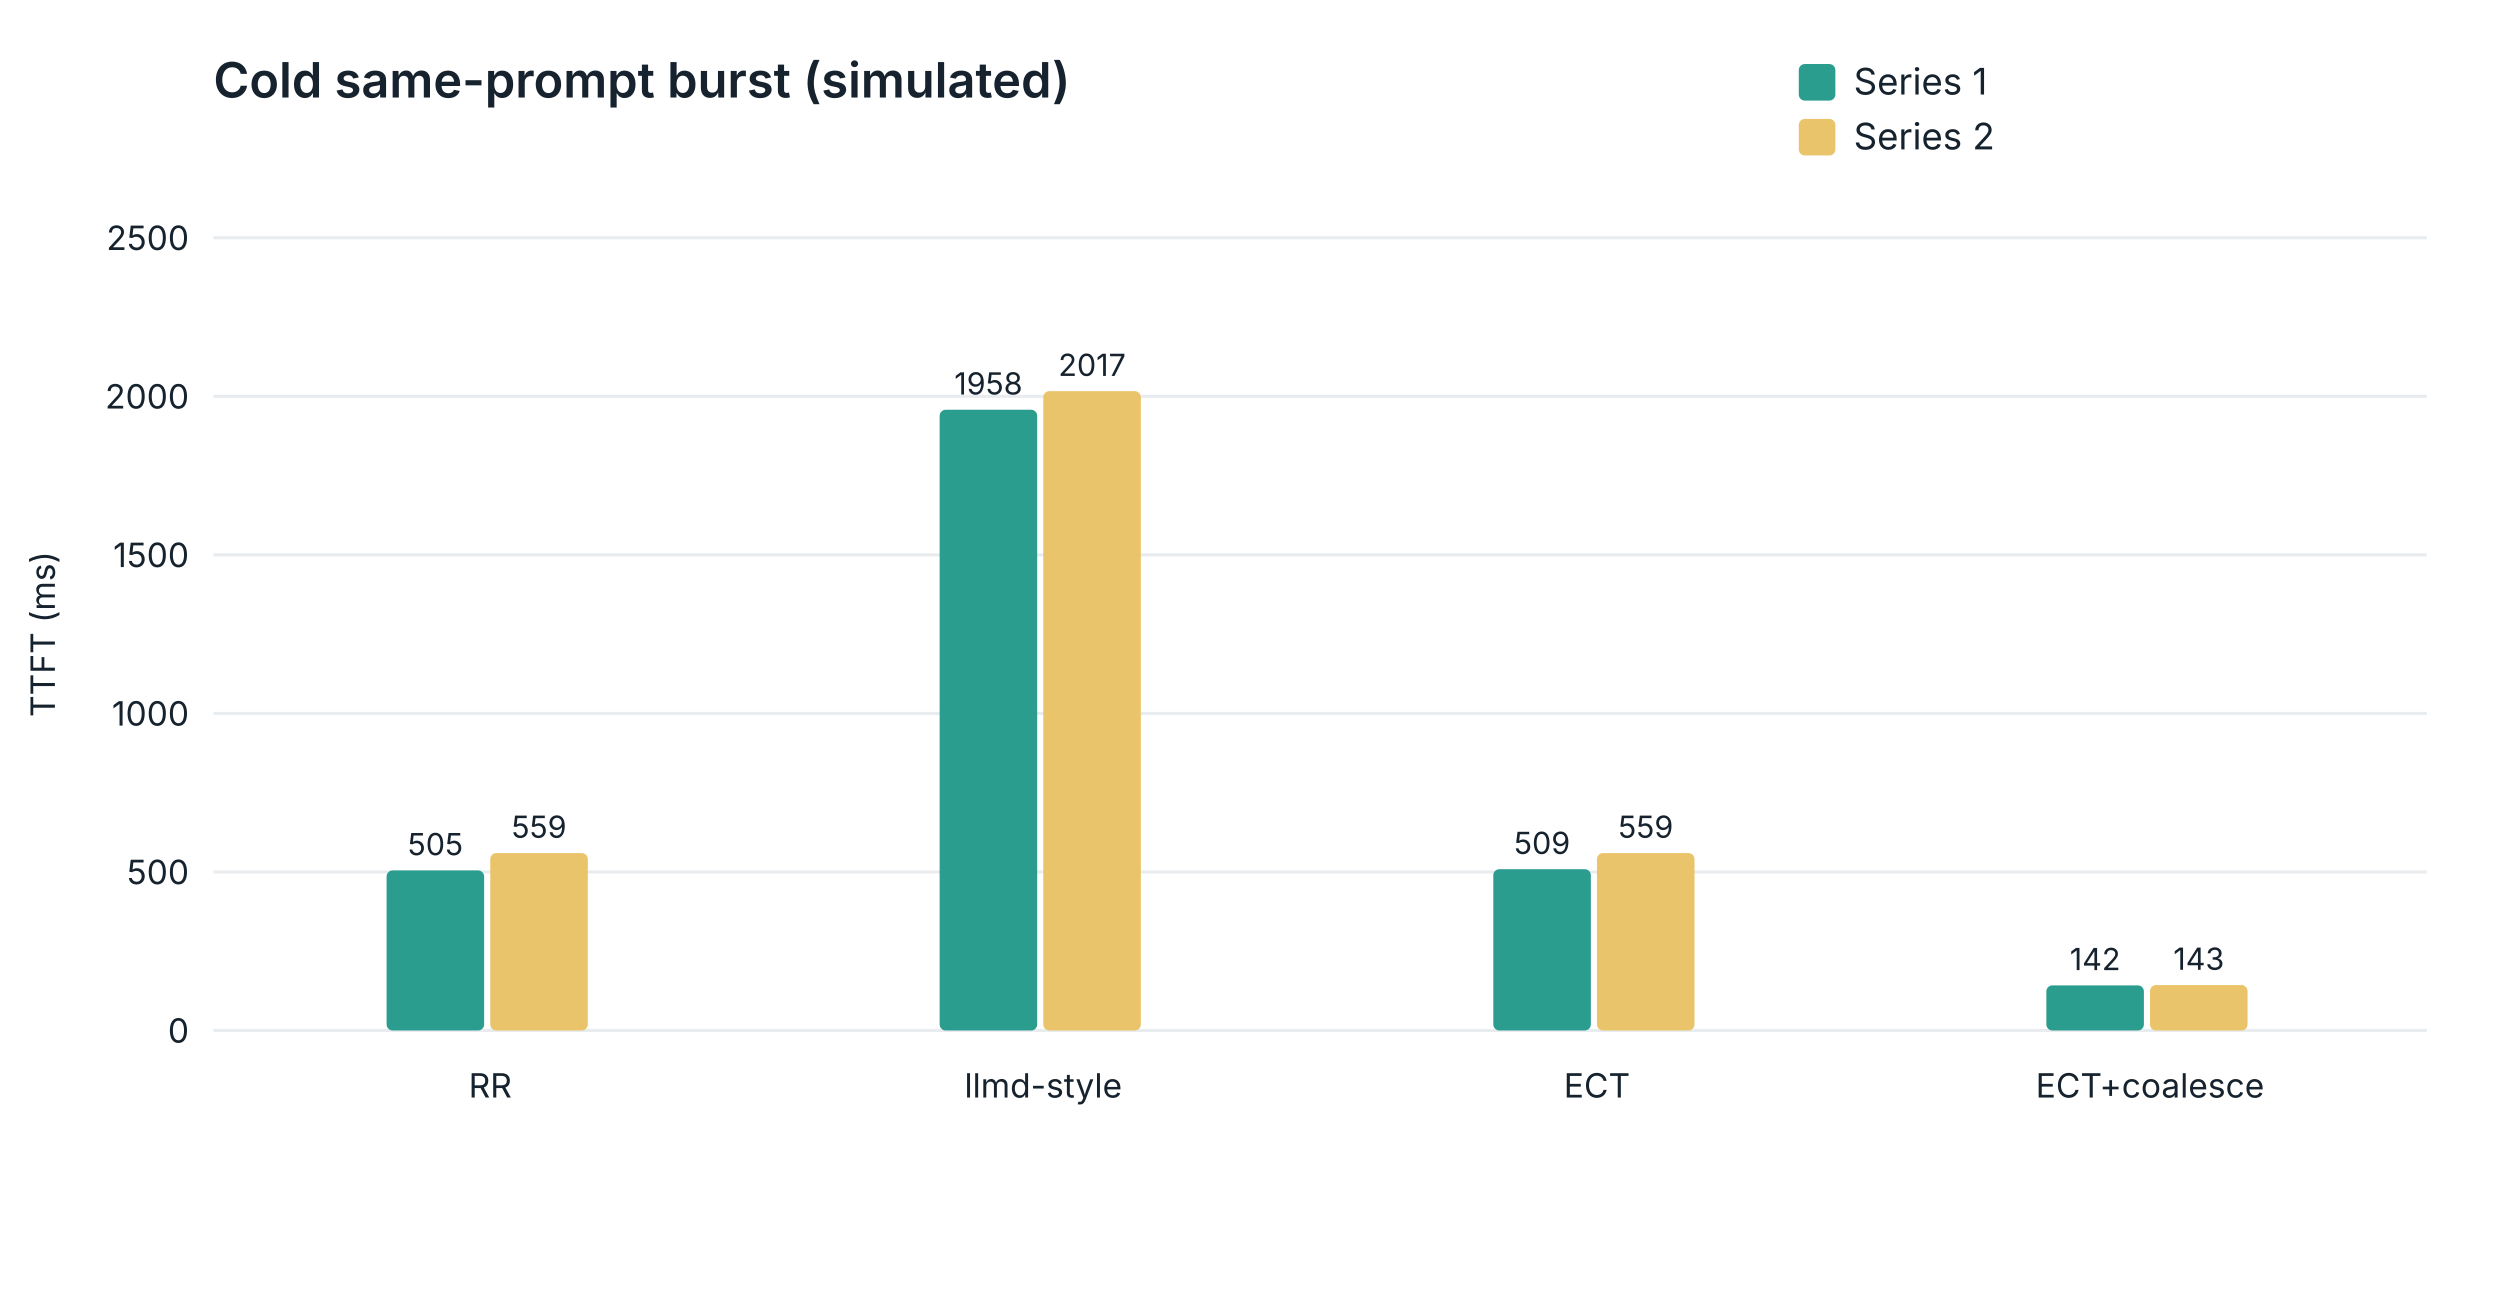
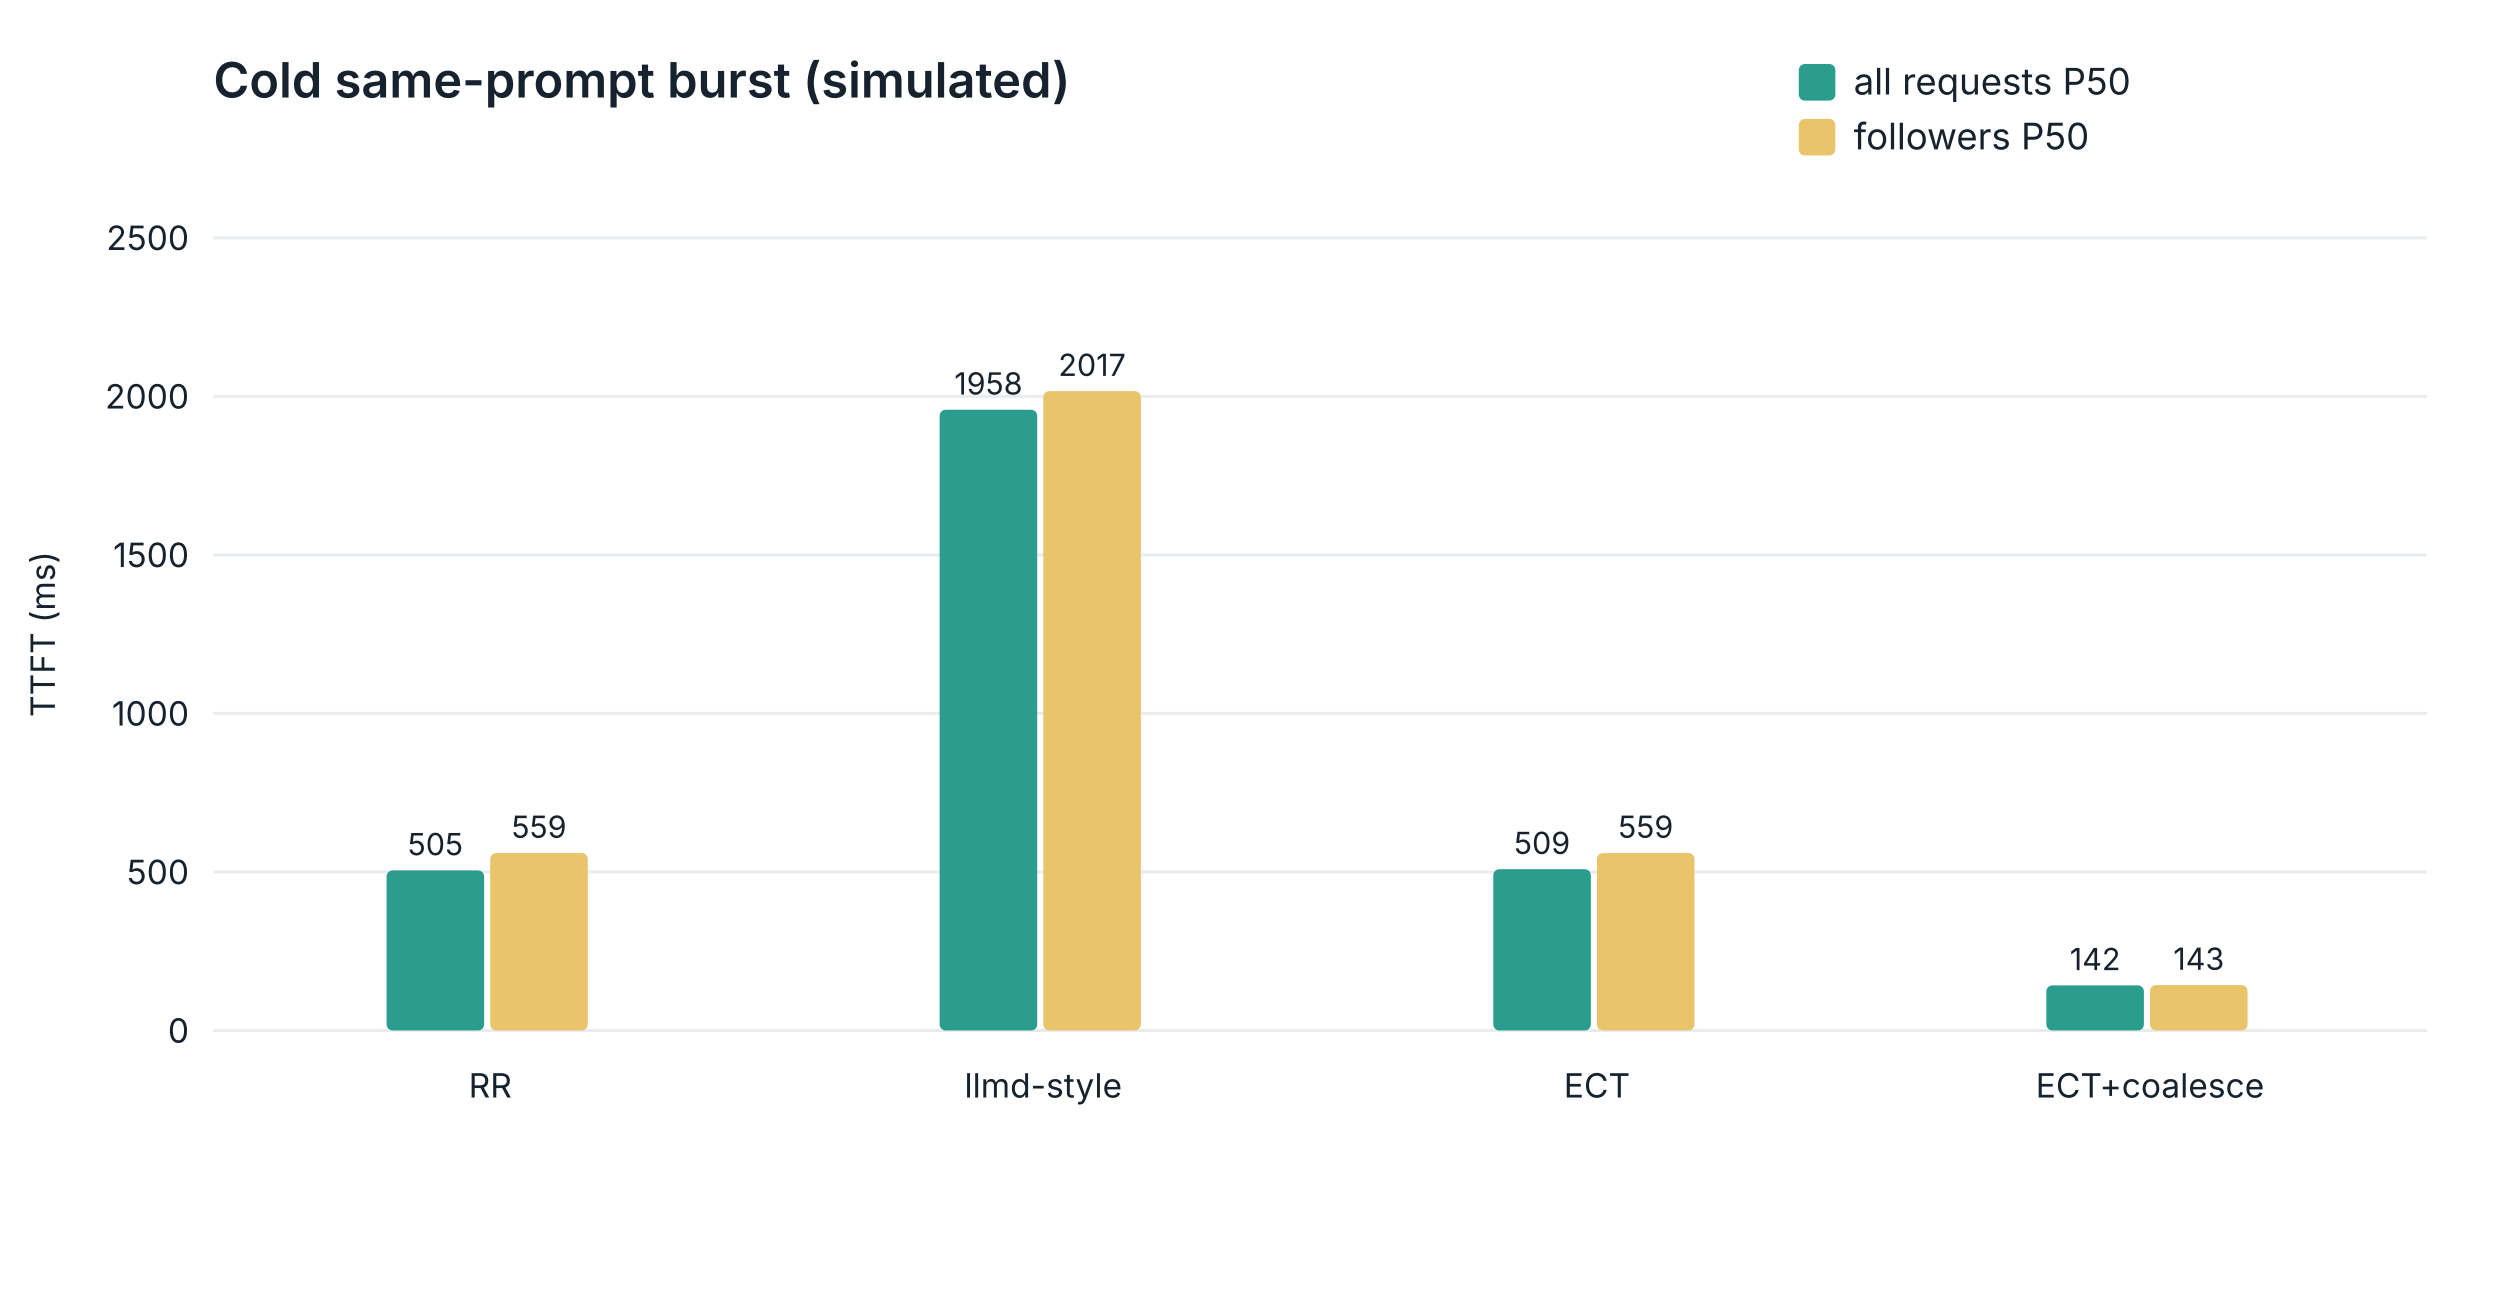
<svg xmlns="http://www.w3.org/2000/svg" viewBox="0 0 820 430" width="820" height="430">
  <rect width="820" height="430" fill="#FFFFFF" />
  <style>text{font-family:Inter,Helvetica,Arial,sans-serif;fill:#16232E;}.axis{stroke:#7A828E;stroke-width:1;} .grid{stroke:#E8ECEF;stroke-width:1;}.label{font-size:12px;fill:#7A828E;} .title{font-size:16px;font-weight:600;}.legend{font-size:12px;}</style>
  <text x="70.0" y="32.0" font-size="16" text-anchor="start" font-weight="600" fill="#16232E">Cold same-prompt burst (simulated)</text>
  <line x1="70.0" y1="338.0" x2="796.0" y2="338.0" class="grid" />
  <text x="62.0" y="342.0" font-size="11" text-anchor="end" font-weight="400" fill="#7A828E">0</text>
  <line x1="70.0" y1="286.0" x2="796.0" y2="286.0" class="grid" />
  <text x="62.0" y="290.0" font-size="11" text-anchor="end" font-weight="400" fill="#7A828E">500</text>
  <line x1="70.0" y1="234.0" x2="796.0" y2="234.0" class="grid" />
  <text x="62.0" y="238.0" font-size="11" text-anchor="end" font-weight="400" fill="#7A828E">1000</text>
  <line x1="70.0" y1="182.0" x2="796.0" y2="182.0" class="grid" />
  <text x="62.0" y="186.0" font-size="11" text-anchor="end" font-weight="400" fill="#7A828E">1500</text>
  <line x1="70.0" y1="130.0" x2="796.0" y2="130.0" class="grid" />
  <text x="62.0" y="134.0" font-size="11" text-anchor="end" font-weight="400" fill="#7A828E">2000</text>
  <line x1="70.0" y1="78.0" x2="796.0" y2="78.0" class="grid" />
  <text x="62.0" y="82.0" font-size="11" text-anchor="end" font-weight="400" fill="#7A828E">2500</text>
  <text x="160.8" y="360.0" font-size="11" text-anchor="middle" font-weight="400" fill="#7A828E">RR</text>
  <text x="342.2" y="360.0" font-size="11" text-anchor="middle" font-weight="400" fill="#7A828E">llmd-style</text>
  <text x="523.8" y="360.0" font-size="11" text-anchor="middle" font-weight="400" fill="#7A828E">ECT</text>
  <text x="705.2" y="360.0" font-size="11" text-anchor="middle" font-weight="400" fill="#7A828E">ECT+coalesce</text>
  <text x="433.0" y="384.0" font-size="11" text-anchor="middle" font-weight="400" fill="#7A828E" />
  <text x="18" y="208.0" font-size="11" text-anchor="middle" fill="#7A828E" transform="rotate(-90 18 208.0)">TTFT (ms)</text>
  <rect x="126.8" y="285.5" width="32.0" height="52.5" rx="2" fill="#2A9D8F" />
  <text x="142.8" y="280.5" font-size="10" text-anchor="middle" font-weight="400" fill="#7A828E">505</text>
  <rect x="160.8" y="279.8" width="32.0" height="58.2" rx="2" fill="#E9C46A" />
  <text x="176.8" y="274.8" font-size="10" text-anchor="middle" font-weight="400" fill="#7A828E">559</text>
  <rect x="308.2" y="134.4" width="32.0" height="203.6" rx="2" fill="#2A9D8F" />
  <text x="324.2" y="129.4" font-size="10" text-anchor="middle" font-weight="400" fill="#7A828E">1958</text>
  <rect x="342.2" y="128.3" width="32.0" height="209.7" rx="2" fill="#E9C46A" />
  <text x="358.2" y="123.3" font-size="10" text-anchor="middle" font-weight="400" fill="#7A828E">2017</text>
  <rect x="489.8" y="285.1" width="32.0" height="52.9" rx="2" fill="#2A9D8F" />
  <text x="505.8" y="280.1" font-size="10" text-anchor="middle" font-weight="400" fill="#7A828E">509</text>
  <rect x="523.8" y="279.8" width="32.0" height="58.2" rx="2" fill="#E9C46A" />
  <text x="539.8" y="274.8" font-size="10" text-anchor="middle" font-weight="400" fill="#7A828E">559</text>
  <rect x="671.2" y="323.2" width="32.0" height="14.8" rx="2" fill="#2A9D8F" />
  <text x="687.2" y="318.2" font-size="10" text-anchor="middle" font-weight="400" fill="#7A828E">142</text>
  <rect x="705.2" y="323.1" width="32.0" height="14.9" rx="2" fill="#E9C46A" />
  <text x="721.2" y="318.1" font-size="10" text-anchor="middle" font-weight="400" fill="#7A828E">143</text>
  <rect x="590.0" y="21.0" width="12.0" height="12.0" rx="2" fill="#2A9D8F" />
-   <text x="608.0" y="31.0" font-size="12" text-anchor="start" font-weight="400" fill="#16232E">Series 1</text>
+   <text x="608.0" y="31.0" font-size="12" text-anchor="start" font-weight="400" fill="#16232E">all requests P50</text>
  <rect x="590.0" y="39.0" width="12.0" height="12.0" rx="2" fill="#E9C46A" />
-   <text x="608.0" y="49.0" font-size="12" text-anchor="start" font-weight="400" fill="#16232E">Series 2</text>
+   <text x="608.0" y="49.0" font-size="12" text-anchor="start" font-weight="400" fill="#16232E">followers P50</text>
</svg>
